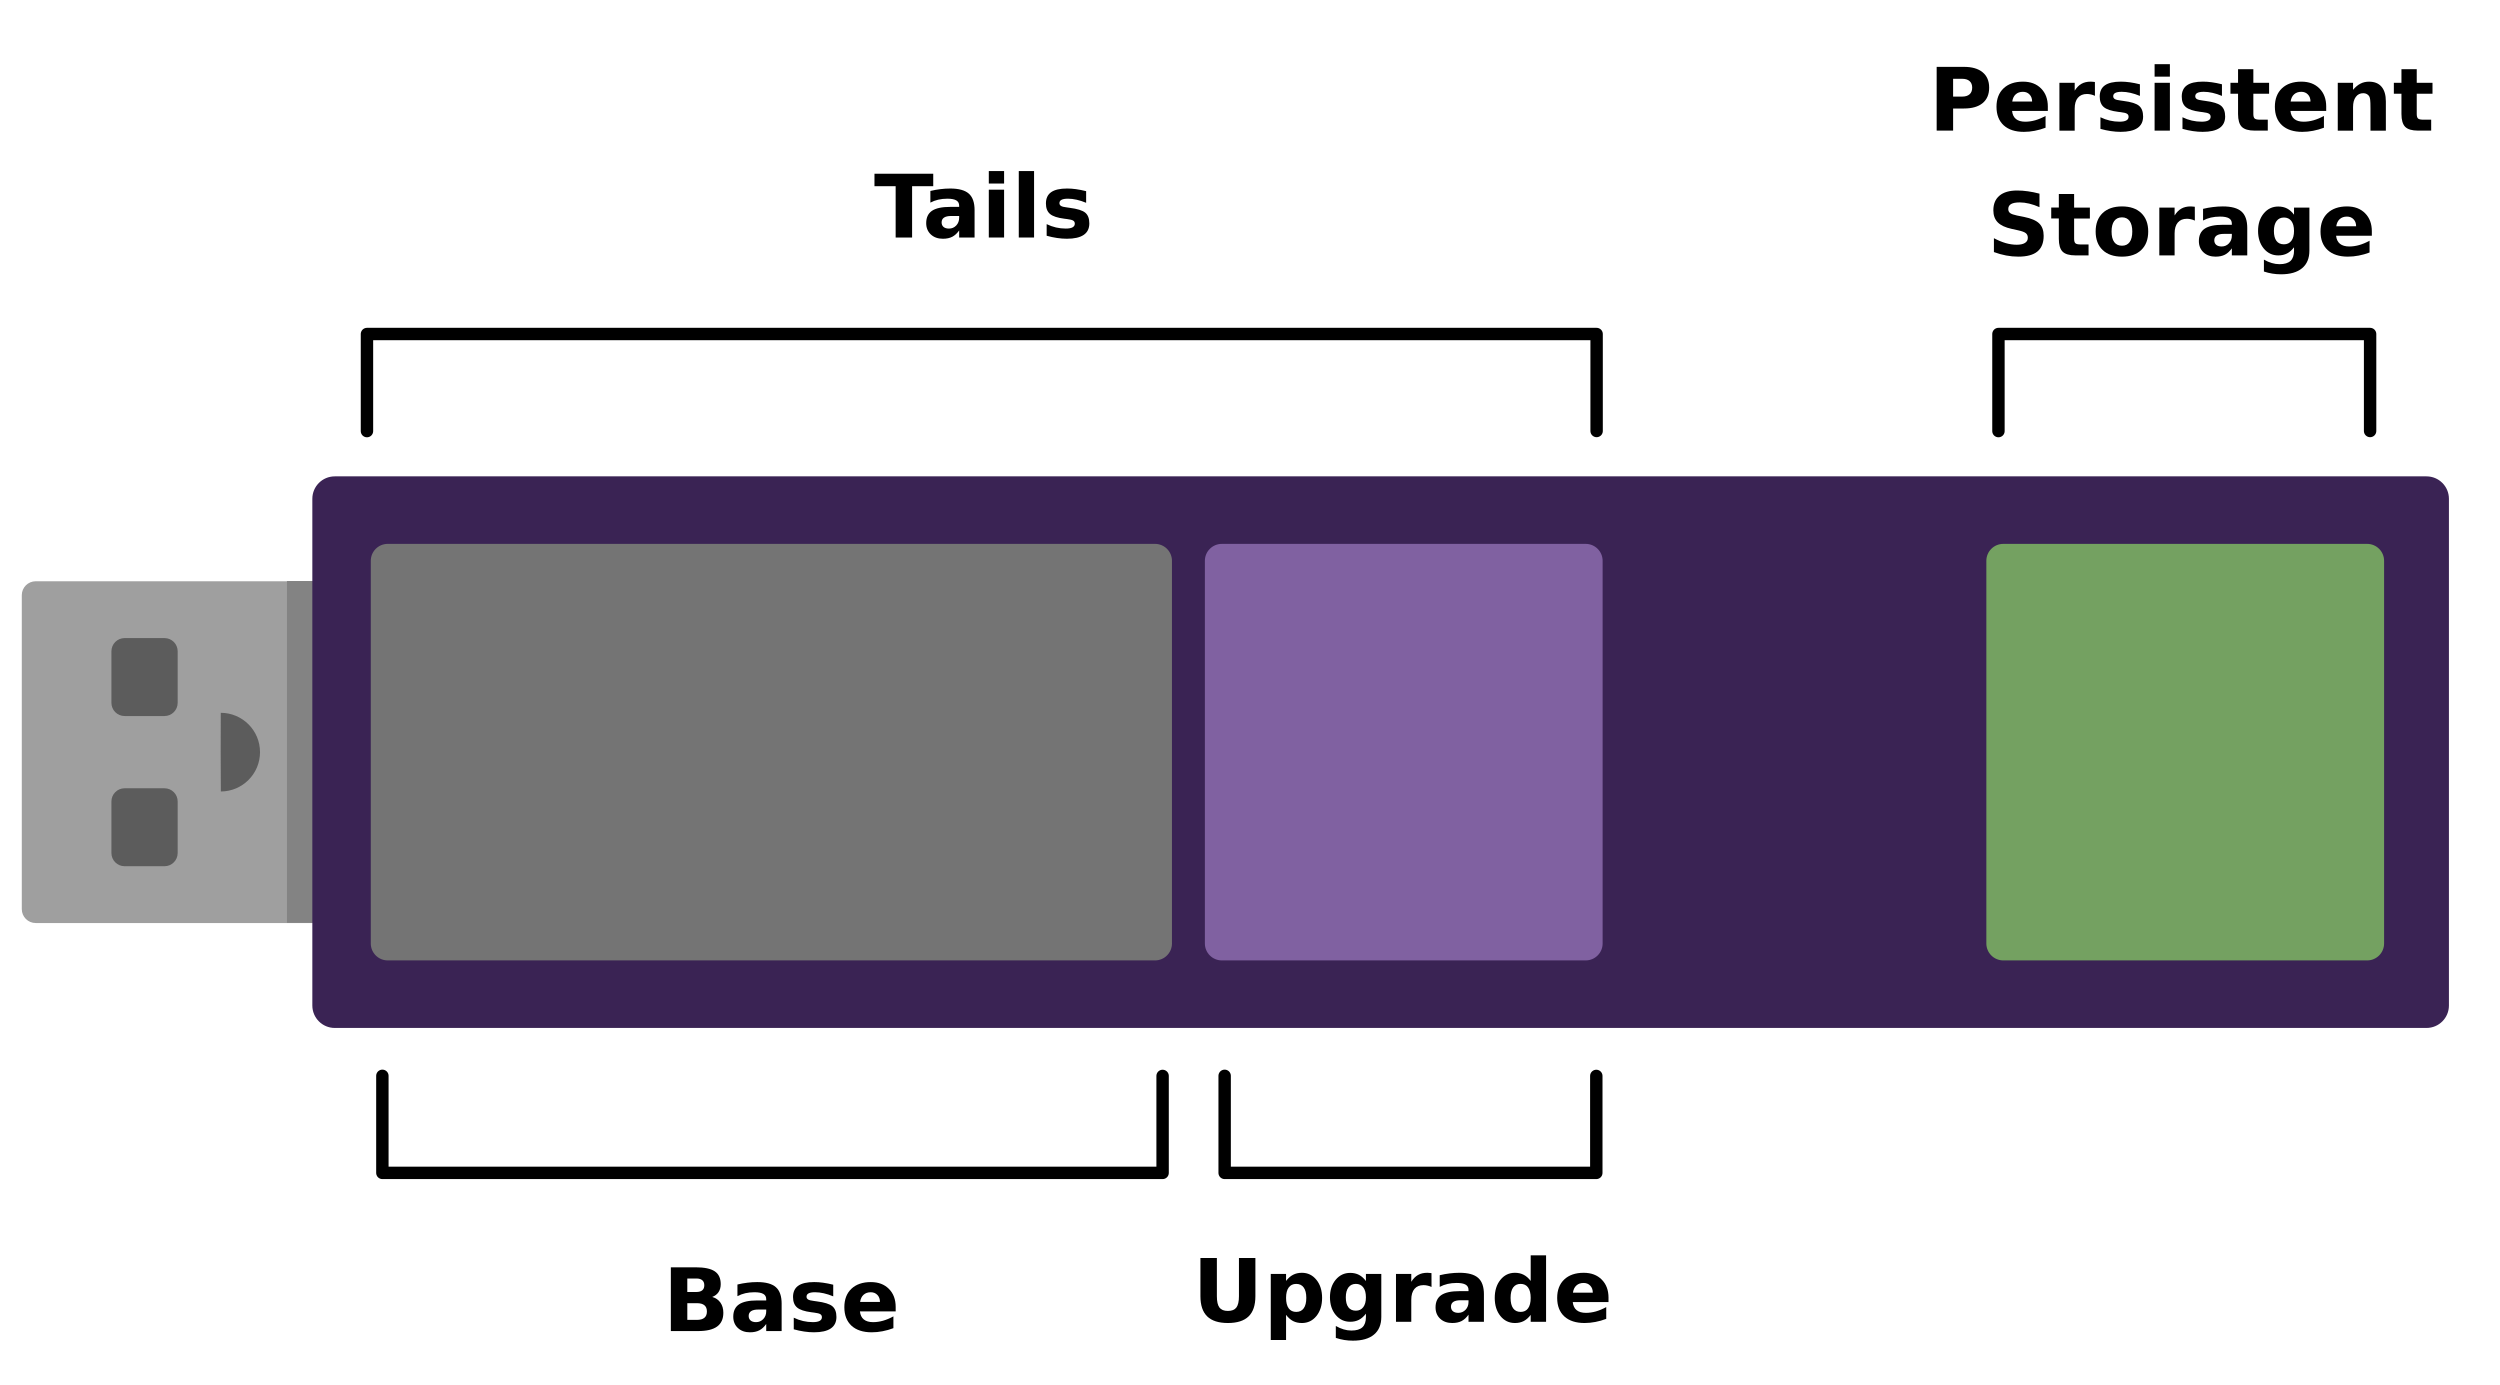
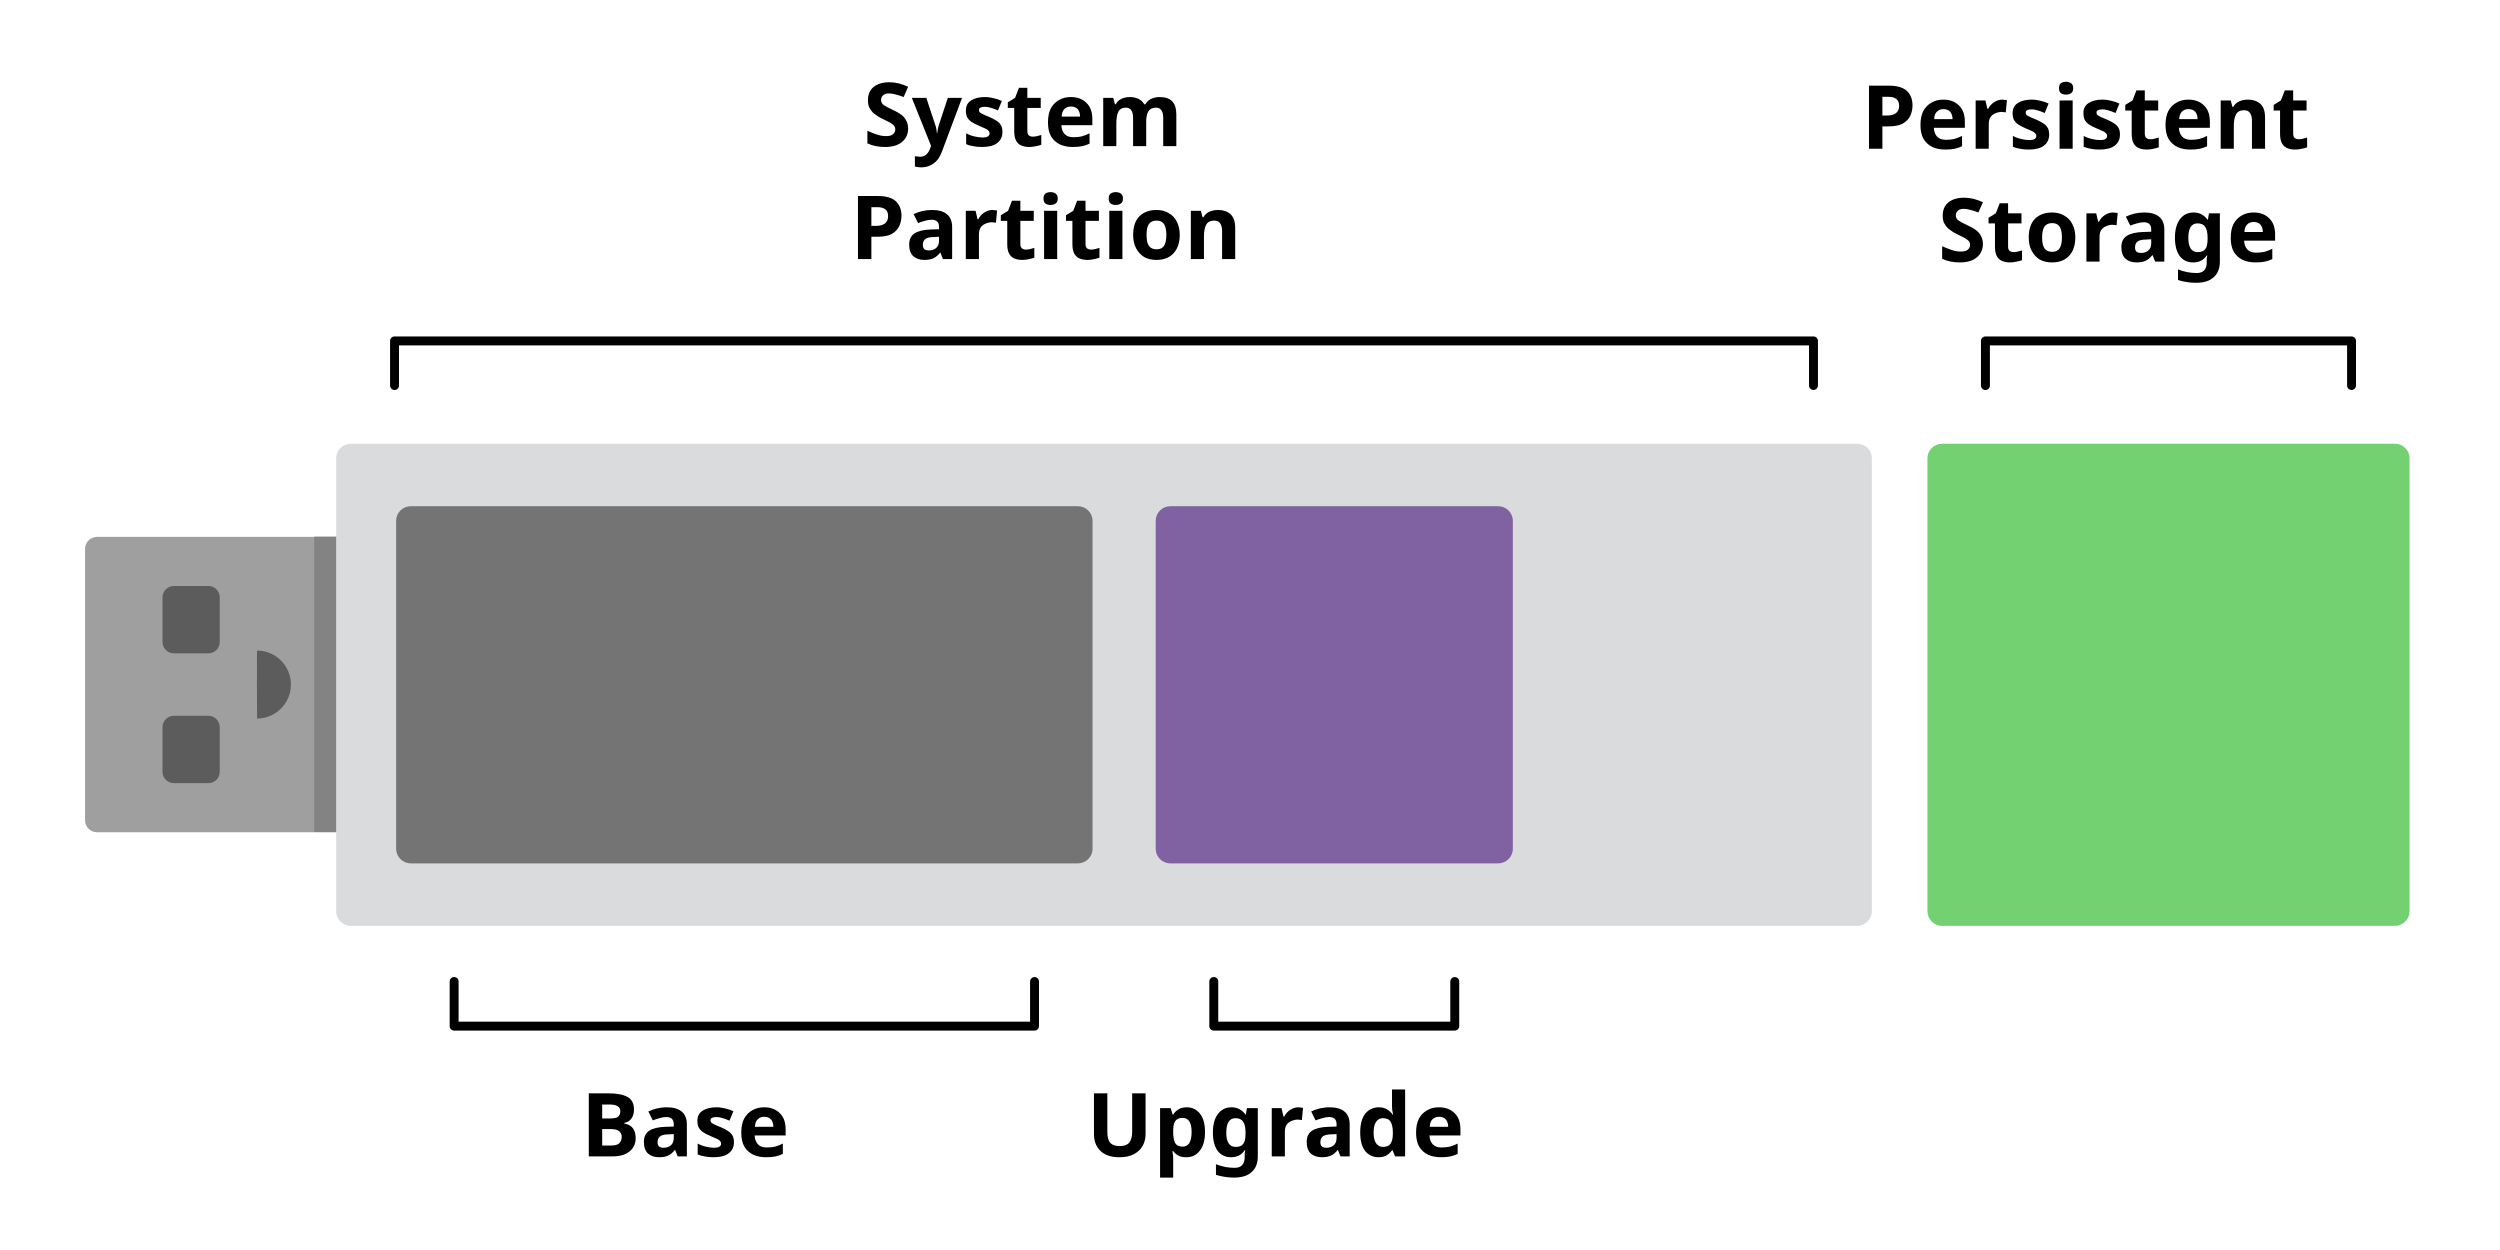
- <svg xmlns="http://www.w3.org/2000/svg" width="121mm" height="67mm" viewBox="0 0 121 67" version="1.1" id="svg8">
+ <svg xmlns="http://www.w3.org/2000/svg" width="140mm" height="70mm" viewBox="0 0 140 70" version="1.1" id="svg8">
  <defs id="defs2">
    <rect x="16.961" y="-50.634" width="41.581" height="18.141" id="rect999" />
    <rect x="16.961" y="-50.634" width="59.869" height="36.168" id="rect999-2" />
    <rect x="16.961" y="-50.634" width="229.038" height="31.338" id="rect1012" />
    <rect x="16.961" y="-50.634" width="38.185" height="22.258" id="rect999-1" />
    <rect x="16.961" y="-50.634" width="229.038" height="31.338" id="rect1048" />
    <rect x="16.961" y="-50.634" width="60.921" height="28.181" id="rect999-1-7" />
    <rect x="16.961" y="-50.634" width="229.038" height="31.338" id="rect1084" />
  </defs>
-   <g id="layer1">
-     <rect style="fill:#9f9f9f;fill-opacity:1;stroke:none;stroke-width:0.065;stroke-linecap:round;stroke-linejoin:bevel;stop-color:#000000" id="rect833-3" width="16.55" height="16.542" x="1.055" y="28.133" ry="0.673" />
-     <rect style="fill:#838383;fill-opacity:1;stroke:none;stroke-width:0.024;stroke-linecap:round;stroke-linejoin:bevel;stop-color:#000000" id="rect833-3-7" width="2.301" height="16.542" x="13.888" y="28.122" ry="0" />
-     <g id="g879" transform="matrix(0.3214722,0,0,0.3214722,3.129856,17.52808)">
-       <rect style="fill:#5c5c5c;fill-opacity:1;stroke:none;stroke-width:0.307;stroke-linecap:round;stroke-linejoin:bevel;stop-color:#000000" id="rect855" width="9.975" height="11.737" x="7.039" y="41.543" ry="1.986" />
-       <rect style="fill:#5c5c5c;fill-opacity:1;stroke:none;stroke-width:0.307;stroke-linecap:round;stroke-linejoin:bevel;stop-color:#000000" id="rect855-6" width="9.975" height="11.737" x="7.039" y="64.156" ry="1.986" />
+   <g id="layer1" transform="translate(-1.05514,-2.831332)">
+     <rect style="fill:#73d171;fill-opacity:1;stroke:none;stroke-width:0.105;stroke-linecap:round;stroke-linejoin:bevel;stop-color:#000000" id="rect833-5-3-5" width="27" height="27" x="108.991" y="27.68" ry="0.82" rx="0.82" />
+     <rect style="fill:#9f9f9f;fill-opacity:1;stroke:none;stroke-width:0.065;stroke-linecap:round;stroke-linejoin:bevel;stop-color:#000000" id="rect833-3" width="16.55" height="16.542" x="5.818" y="32.896" ry="0.673" rx="0.673" />
+     <rect style="fill:#838383;fill-opacity:1;stroke:none;stroke-width:0.024;stroke-linecap:round;stroke-linejoin:bevel;stop-color:#000000" id="rect833-3-7" width="2.301" height="16.542" x="18.65" y="32.884" ry="0" />
+     <rect style="fill:#dadbdc;fill-opacity:1;stroke:none;stroke-width:0.188;stroke-linecap:round;stroke-linejoin:bevel;stop-color:#000000" id="rect833-5-3-5-5" width="86" height="27" x="19.88" y="27.68" ry="0.82" rx="0.82" />
+     <g id="g879" transform="matrix(0.3214722,0,0,0.3214722,7.892356,22.29058)">
+       <rect style="fill:#5c5c5c;fill-opacity:1;stroke:none;stroke-width:0.307;stroke-linecap:round;stroke-linejoin:bevel;stop-color:#000000" id="rect855" width="9.975" height="11.737" x="7.039" y="41.543" ry="1.986" rx="1.986" />
+       <rect style="fill:#5c5c5c;fill-opacity:1;stroke:none;stroke-width:0.307;stroke-linecap:round;stroke-linejoin:bevel;stop-color:#000000" id="rect855-6" width="9.975" height="11.737" x="7.039" y="64.156" ry="1.986" rx="1.986" />
    </g>
-     <path style="fill:#5c5c5c;fill-opacity:1;stroke:none;stroke-width:0.089;stroke-linecap:round;stroke-linejoin:bevel;stop-color:#000000" id="path881" d="M 10.685,34.5 A 1.904,1.904 0 0 1 12.585,36.402 1.904,1.904 0 0 1 10.689,38.308 l -0.008,-1.904 z" />
-     <rect style="fill:#3a2354;stroke:none;stroke-width:0.205;stroke-linecap:round;stroke-linejoin:bevel;stop-color:#000000" id="rect833" width="103.411" height="26.697" x="15.117" y="23.056" ry="1.086" />
-     <rect style="fill:#747474;fill-opacity:1;stroke:none;stroke-width:0.109;stroke-linecap:round;stroke-linejoin:bevel;stop-color:#000000" id="rect833-5" width="38.777" height="20.16" x="17.946" y="26.324" ry="0.82" />
-     <rect style="fill:#8061a1;fill-opacity:1;stroke:none;stroke-width:0.077;stroke-linecap:round;stroke-linejoin:bevel;stop-color:#000000" id="rect833-5-3" width="19.251" height="20.16" x="58.316" y="26.324" ry="0.82" />
-     <rect style="fill:#74a161;fill-opacity:1;stroke:none;stroke-width:0.077;stroke-linecap:round;stroke-linejoin:bevel;stop-color:#000000" id="rect833-5-3-5" width="19.251" height="20.16" x="96.139" y="26.324" ry="0.82" />
-     <path style="fill:none;stroke:#000000;stroke-width:0.6;stroke-linecap:round;stroke-linejoin:round;stroke-miterlimit:4;stroke-dasharray:none;stroke-opacity:1" d="M 17.761,20.865 V 16.167 h 59.515 v 4.693" id="path975" />
-     <path style="fill:none;stroke:#000000;stroke-width:0.6;stroke-linecap:round;stroke-linejoin:round;stroke-miterlimit:4;stroke-dasharray:none;stroke-opacity:1" d="M 96.725,20.865 V 16.167 h 17.988 v 4.693" id="path975-6" />
-     <g aria-label="Tails" transform="matrix(0.4253216,0,0,0.4253216,35.08992,29.49709)" id="text997" style="font-size:9.953px;line-height:1.15;font-family:'Nimbus Roman';-inkscape-font-specification:'Nimbus Roman, ';text-decoration:none;text-decoration-line:none;text-decoration-color:#000000;letter-spacing:0px;word-spacing:0px;white-space:pre;shape-inside:url(#rect999);fill:#000000;stroke-width:4.709;stop-color:#000000">
-       <path d="m 17.01,-49.58 h 6.687 v 1.414 h -2.406 v 5.842 H 19.42 v -5.842 h -2.411 z" style="font-style:normal;font-variant:normal;font-weight:bold;font-stretch:normal;font-size:9.953px;font-family:sans;-inkscape-font-specification:'sans Bold'" id="path948" />
-       <path d="m 25.743,-44.774 q -0.544,0 -0.821,0.185 -0.272,0.185 -0.272,0.544 0,0.33 0.219,0.52 0.224,0.185 0.617,0.185 0.491,0 0.826,-0.35 0.335,-0.355 0.335,-0.885 v -0.199 z m 2.658,-0.656 v 3.106 h -1.754 v -0.807 q -0.35,0.496 -0.787,0.724 -0.437,0.224 -1.064,0.224 -0.846,0 -1.375,-0.491 -0.525,-0.496 -0.525,-1.283 0,-0.957 0.656,-1.405 0.661,-0.447 2.07,-0.447 h 1.025 v -0.136 q 0,-0.413 -0.326,-0.603 -0.326,-0.194 -1.016,-0.194 -0.559,0 -1.04,0.112 -0.481,0.112 -0.894,0.335 v -1.327 q 0.559,-0.136 1.123,-0.204 0.564,-0.073 1.128,-0.073 1.473,0 2.124,0.583 0.656,0.578 0.656,1.886 z" style="font-style:normal;font-variant:normal;font-weight:bold;font-stretch:normal;font-size:9.953px;font-family:sans;-inkscape-font-specification:'sans Bold'" id="path950" />
-       <path d="m 30.02,-47.767 h 1.74 v 5.443 h -1.74 z m 0,-2.119 h 1.74 v 1.419 h -1.74 z" style="font-style:normal;font-variant:normal;font-weight:bold;font-stretch:normal;font-size:9.953px;font-family:sans;-inkscape-font-specification:'sans Bold'" id="path952" />
-       <path d="m 33.431,-49.886 h 1.74 v 7.562 h -1.74 z" style="font-style:normal;font-variant:normal;font-weight:bold;font-stretch:normal;font-size:9.953px;font-family:sans;-inkscape-font-specification:'sans Bold'" id="path954" />
-       <path d="m 41.096,-47.597 v 1.322 q -0.559,-0.233 -1.079,-0.35 -0.52,-0.117 -0.982,-0.117 -0.496,0 -0.739,0.126 -0.238,0.121 -0.238,0.379 0,0.209 0.18,0.321 0.185,0.112 0.656,0.165 l 0.306,0.044 q 1.336,0.17 1.798,0.559 0.462,0.389 0.462,1.22 0,0.87 -0.642,1.307 -0.642,0.437 -1.915,0.437 -0.539,0 -1.118,-0.087 -0.573,-0.083 -1.181,-0.253 v -1.322 q 0.52,0.253 1.064,0.379 0.549,0.126 1.113,0.126 0.51,0 0.768,-0.141 0.258,-0.141 0.258,-0.418 0,-0.233 -0.18,-0.345 -0.175,-0.117 -0.705,-0.18 l -0.306,-0.039 q -1.162,-0.146 -1.628,-0.539 -0.467,-0.394 -0.467,-1.196 0,-0.865 0.593,-1.283 0.593,-0.418 1.818,-0.418 0.481,0 1.011,0.073 0.53,0.073 1.152,0.228 z" style="font-style:normal;font-variant:normal;font-weight:bold;font-stretch:normal;font-size:9.953px;font-family:sans;-inkscape-font-specification:'sans Bold'" id="path956" />
-     </g>
-     <g aria-label="Persistent Storage" transform="matrix(0.4253216,0,0,0.4253216,85.64229,23.87705)" id="text997-9" style="font-size:12.347px;line-height:1.15;font-family:'Nimbus Roman';-inkscape-font-specification:'Nimbus Roman, ';text-decoration:none;text-decoration-line:none;text-decoration-color:#000000;letter-spacing:0px;word-spacing:0px;white-space:pre;shape-inside:url(#rect999-2);fill:#000000;stroke-width:4.709;stop-color:#000000">
-       <path d="m 19.026,-48.53 h 3.106 q 1.385,0 2.124,0.617 0.744,0.612 0.744,1.75 0,1.142 -0.744,1.759 -0.739,0.612 -2.124,0.612 h -1.234 v 2.517 h -1.871 z m 1.871,1.356 v 2.027 h 1.035 q 0.544,0 0.841,-0.262 0.296,-0.267 0.296,-0.753 0,-0.486 -0.296,-0.748 -0.296,-0.262 -0.841,-0.262 z" style="font-style:normal;font-variant:normal;font-weight:bold;font-stretch:normal;font-size:9.953px;font-family:sans-serif;-inkscape-font-specification:'sans-serif Bold';text-align:center;text-anchor:middle" id="path913" />
-       <path d="m 31.676,-44.01 v 0.496 h -4.068 q 0.063,0.612 0.442,0.919 0.379,0.306 1.059,0.306 0.549,0 1.123,-0.16 0.578,-0.165 1.186,-0.496 v 1.341 q -0.617,0.233 -1.234,0.35 -0.617,0.121 -1.234,0.121 -1.477,0 -2.299,-0.748 -0.816,-0.753 -0.816,-2.109 0,-1.332 0.802,-2.095 0.807,-0.763 2.216,-0.763 1.283,0 2.051,0.773 0.773,0.773 0.773,2.065 z m -1.788,-0.578 q 0,-0.496 -0.292,-0.797 -0.287,-0.306 -0.753,-0.306 -0.505,0 -0.821,0.287 -0.316,0.282 -0.394,0.816 z" style="font-style:normal;font-variant:normal;font-weight:bold;font-stretch:normal;font-size:9.953px;font-family:sans-serif;-inkscape-font-specification:'sans-serif Bold';text-align:center;text-anchor:middle" id="path915" />
-       <path d="m 37.037,-45.235 q -0.228,-0.107 -0.457,-0.156 -0.224,-0.053 -0.452,-0.053 -0.671,0 -1.035,0.433 -0.36,0.428 -0.36,1.23 v 2.508 H 32.994 v -5.443 h 1.74 v 0.894 q 0.335,-0.535 0.768,-0.778 0.437,-0.248 1.045,-0.248 0.087,0 0.19,0.01 0.102,0.005 0.296,0.029 z" style="font-style:normal;font-variant:normal;font-weight:bold;font-stretch:normal;font-size:9.953px;font-family:sans-serif;-inkscape-font-specification:'sans-serif Bold';text-align:center;text-anchor:middle" id="path917" />
-       <path d="m 42.155,-46.547 v 1.322 q -0.559,-0.233 -1.079,-0.35 -0.52,-0.117 -0.982,-0.117 -0.496,0 -0.739,0.126 -0.238,0.121 -0.238,0.379 0,0.209 0.18,0.321 0.185,0.112 0.656,0.165 l 0.306,0.044 q 1.336,0.17 1.798,0.559 0.462,0.389 0.462,1.22 0,0.87 -0.642,1.307 -0.642,0.437 -1.915,0.437 -0.539,0 -1.118,-0.087 -0.573,-0.083 -1.181,-0.253 v -1.322 q 0.52,0.253 1.064,0.379 0.549,0.126 1.113,0.126 0.51,0 0.768,-0.141 0.258,-0.141 0.258,-0.418 0,-0.233 -0.18,-0.345 -0.175,-0.117 -0.705,-0.18 L 39.676,-43.412 q -1.162,-0.146 -1.628,-0.539 -0.467,-0.394 -0.467,-1.196 0,-0.865 0.593,-1.283 0.593,-0.418 1.818,-0.418 0.481,0 1.011,0.073 0.53,0.073 1.152,0.228 z" style="font-style:normal;font-variant:normal;font-weight:bold;font-stretch:normal;font-size:9.953px;font-family:sans-serif;-inkscape-font-specification:'sans-serif Bold';text-align:center;text-anchor:middle" id="path919" />
-       <path d="m 43.826,-46.717 h 1.74 v 5.443 h -1.74 z m 0,-2.119 h 1.74 v 1.419 h -1.74 z" style="font-style:normal;font-variant:normal;font-weight:bold;font-stretch:normal;font-size:9.953px;font-family:sans-serif;-inkscape-font-specification:'sans-serif Bold';text-align:center;text-anchor:middle" id="path921" />
-       <path d="m 51.491,-46.547 v 1.322 q -0.559,-0.233 -1.079,-0.35 -0.52,-0.117 -0.982,-0.117 -0.496,0 -0.739,0.126 -0.238,0.121 -0.238,0.379 0,0.209 0.18,0.321 0.185,0.112 0.656,0.165 l 0.306,0.044 q 1.336,0.17 1.798,0.559 0.462,0.389 0.462,1.22 0,0.87 -0.642,1.307 -0.642,0.437 -1.915,0.437 -0.539,0 -1.118,-0.087 -0.573,-0.083 -1.181,-0.253 v -1.322 q 0.52,0.253 1.064,0.379 0.549,0.126 1.113,0.126 0.51,0 0.768,-0.141 0.258,-0.141 0.258,-0.418 0,-0.233 -0.18,-0.345 -0.175,-0.117 -0.705,-0.18 l -0.306,-0.039 q -1.162,-0.146 -1.628,-0.539 -0.467,-0.394 -0.467,-1.196 0,-0.865 0.593,-1.283 0.593,-0.418 1.818,-0.418 0.481,0 1.011,0.073 0.53,0.073 1.152,0.228 z" style="font-style:normal;font-variant:normal;font-weight:bold;font-stretch:normal;font-size:9.953px;font-family:sans-serif;-inkscape-font-specification:'sans-serif Bold';text-align:center;text-anchor:middle" id="path923" />
-       <path d="m 55.063,-48.262 v 1.545 h 1.793 v 1.244 h -1.793 v 2.308 q 0,0.379 0.151,0.515 0.151,0.131 0.598,0.131 h 0.894 v 1.244 h -1.492 q -1.03,0 -1.463,-0.428 -0.428,-0.433 -0.428,-1.463 v -2.308 h -0.865 v -1.244 h 0.865 v -1.545 z" style="font-style:normal;font-variant:normal;font-weight:bold;font-stretch:normal;font-size:9.953px;font-family:sans-serif;-inkscape-font-specification:'sans-serif Bold';text-align:center;text-anchor:middle" id="path925" />
-       <path d="m 63.354,-44.01 v 0.496 h -4.068 q 0.063,0.612 0.442,0.919 0.379,0.306 1.059,0.306 0.549,0 1.123,-0.16 0.578,-0.165 1.186,-0.496 v 1.341 q -0.617,0.233 -1.234,0.35 -0.617,0.121 -1.234,0.121 -1.477,0 -2.299,-0.748 -0.816,-0.753 -0.816,-2.109 0,-1.332 0.802,-2.095 0.807,-0.763 2.216,-0.763 1.283,0 2.051,0.773 0.773,0.773 0.773,2.065 z m -1.788,-0.578 q 0,-0.496 -0.292,-0.797 -0.287,-0.306 -0.753,-0.306 -0.505,0 -0.821,0.287 -0.316,0.282 -0.394,0.816 z" style="font-style:normal;font-variant:normal;font-weight:bold;font-stretch:normal;font-size:9.953px;font-family:sans-serif;-inkscape-font-specification:'sans-serif Bold';text-align:center;text-anchor:middle" id="path927" />
-       <path d="m 70.143,-44.588 v 3.315 h -1.75 v -0.539 -1.997 q 0,-0.705 -0.034,-0.972 -0.029,-0.267 -0.107,-0.394 -0.102,-0.17 -0.277,-0.262 -0.175,-0.097 -0.399,-0.097 -0.544,0 -0.855,0.423 -0.311,0.418 -0.311,1.162 v 2.678 h -1.74 v -5.443 h 1.74 v 0.797 q 0.394,-0.476 0.836,-0.7 0.442,-0.228 0.977,-0.228 0.943,0 1.429,0.578 0.491,0.578 0.491,1.682 z" style="font-style:normal;font-variant:normal;font-weight:bold;font-stretch:normal;font-size:9.953px;font-family:sans-serif;-inkscape-font-specification:'sans-serif Bold';text-align:center;text-anchor:middle" id="path929" />
-       <path d="m 73.657,-48.262 v 1.545 h 1.793 v 1.244 h -1.793 v 2.308 q 0,0.379 0.151,0.515 0.151,0.131 0.598,0.131 h 0.894 v 1.244 h -1.492 q -1.03,0 -1.463,-0.428 -0.428,-0.433 -0.428,-1.463 v -2.308 h -0.865 v -1.244 h 0.865 v -1.545 z" style="font-style:normal;font-variant:normal;font-weight:bold;font-stretch:normal;font-size:9.953px;font-family:sans-serif;-inkscape-font-specification:'sans-serif Bold';text-align:center;text-anchor:middle" id="path931" />
-       <path d="m 30.726,-34.102 v 1.536 q -0.598,-0.267 -1.166,-0.403 -0.569,-0.136 -1.074,-0.136 -0.671,0 -0.991,0.185 -0.321,0.185 -0.321,0.573 0,0.292 0.214,0.457 0.219,0.16 0.787,0.277 l 0.797,0.16 q 1.21,0.243 1.72,0.739 0.51,0.496 0.51,1.409 0,1.2 -0.714,1.788 -0.71,0.583 -2.172,0.583 -0.69,0 -1.385,-0.131 -0.695,-0.131 -1.39,-0.389 v -1.579 q 0.695,0.369 1.341,0.559 0.651,0.185 1.254,0.185 0.612,0 0.938,-0.204 0.326,-0.204 0.326,-0.583 0,-0.34 -0.224,-0.525 -0.219,-0.185 -0.88,-0.33 l -0.724,-0.16 q -1.089,-0.233 -1.594,-0.744 -0.501,-0.51 -0.501,-1.375 0,-1.084 0.7,-1.667 0.7,-0.583 2.012,-0.583 0.598,0 1.23,0.092 0.632,0.087 1.307,0.267 z" style="font-style:normal;font-variant:normal;font-weight:bold;font-stretch:normal;font-size:9.953px;font-family:sans-serif;-inkscape-font-specification:'sans-serif Bold';text-align:center;text-anchor:middle" id="path933" />
-       <path d="m 34.668,-34.063 v 1.545 h 1.793 v 1.244 h -1.793 v 2.308 q 0,0.379 0.151,0.515 0.151,0.131 0.598,0.131 h 0.894 v 1.244 h -1.492 q -1.03,0 -1.463,-0.428 -0.428,-0.433 -0.428,-1.463 v -2.308 h -0.865 v -1.244 h 0.865 v -1.545 z" style="font-style:normal;font-variant:normal;font-weight:bold;font-stretch:normal;font-size:9.953px;font-family:sans-serif;-inkscape-font-specification:'sans-serif Bold';text-align:center;text-anchor:middle" id="path935" />
-       <path d="m 40.116,-31.405 q -0.578,0 -0.885,0.418 -0.301,0.413 -0.301,1.196 0,0.782 0.301,1.2 0.306,0.413 0.885,0.413 0.569,0 0.87,-0.413 0.301,-0.418 0.301,-1.2 0,-0.782 -0.301,-1.196 -0.301,-0.418 -0.87,-0.418 z m 0,-1.244 q 1.405,0 2.192,0.758 0.792,0.758 0.792,2.1 0,1.341 -0.792,2.1 -0.787,0.758 -2.192,0.758 -1.409,0 -2.206,-0.758 -0.792,-0.758 -0.792,-2.1 0,-1.341 0.792,-2.1 0.797,-0.758 2.206,-0.758 z" style="font-style:normal;font-variant:normal;font-weight:bold;font-stretch:normal;font-size:9.953px;font-family:sans-serif;-inkscape-font-specification:'sans-serif Bold';text-align:center;text-anchor:middle" id="path937" />
-       <path d="m 48.407,-31.035 q -0.228,-0.107 -0.457,-0.156 -0.224,-0.053 -0.452,-0.053 -0.671,0 -1.035,0.433 -0.36,0.428 -0.36,1.23 v 2.508 h -1.74 v -5.443 h 1.74 v 0.894 q 0.335,-0.535 0.768,-0.778 0.437,-0.248 1.045,-0.248 0.087,0 0.19,0.01 0.102,0.005 0.296,0.029 z" style="font-style:normal;font-variant:normal;font-weight:bold;font-stretch:normal;font-size:9.953px;font-family:sans-serif;-inkscape-font-specification:'sans-serif Bold';text-align:center;text-anchor:middle" id="path939" />
-       <path d="m 51.712,-29.524 q -0.544,0 -0.821,0.185 -0.272,0.185 -0.272,0.544 0,0.33 0.219,0.52 0.224,0.185 0.617,0.185 0.491,0 0.826,-0.35 0.335,-0.355 0.335,-0.885 v -0.199 z m 2.658,-0.656 v 3.106 h -1.754 v -0.807 q -0.35,0.496 -0.787,0.724 -0.437,0.224 -1.064,0.224 -0.846,0 -1.375,-0.491 -0.525,-0.496 -0.525,-1.283 0,-0.957 0.656,-1.405 0.661,-0.447 2.07,-0.447 h 1.025 v -0.136 q 0,-0.413 -0.326,-0.603 -0.326,-0.194 -1.016,-0.194 -0.559,0 -1.04,0.112 -0.481,0.112 -0.894,0.335 v -1.327 q 0.559,-0.136 1.123,-0.204 0.564,-0.073 1.128,-0.073 1.473,0 2.124,0.583 0.656,0.578 0.656,1.886 z" style="font-style:normal;font-variant:normal;font-weight:bold;font-stretch:normal;font-size:9.953px;font-family:sans-serif;-inkscape-font-specification:'sans-serif Bold';text-align:center;text-anchor:middle" id="path941" />
-       <path d="m 59.692,-27.998 q -0.36,0.476 -0.792,0.7 -0.433,0.224 -1.001,0.224 -0.996,0 -1.648,-0.782 -0.651,-0.787 -0.651,-2.002 0,-1.22 0.651,-1.997 0.651,-0.782 1.648,-0.782 0.569,0 1.001,0.224 0.433,0.224 0.792,0.705 v -0.807 h 1.75 v 4.894 q 0,1.312 -0.831,2.002 -0.826,0.695 -2.401,0.695 -0.51,0 -0.987,-0.078 -0.476,-0.078 -0.957,-0.238 v -1.356 q 0.457,0.262 0.894,0.389 0.437,0.131 0.88,0.131 0.855,0 1.254,-0.374 0.399,-0.374 0.399,-1.171 z m -1.147,-3.387 q -0.539,0 -0.841,0.399 -0.301,0.399 -0.301,1.128 0,0.748 0.292,1.137 0.292,0.384 0.85,0.384 0.544,0 0.846,-0.399 0.301,-0.399 0.301,-1.123 0,-0.729 -0.301,-1.128 -0.301,-0.399 -0.846,-0.399 z" style="font-style:normal;font-variant:normal;font-weight:bold;font-stretch:normal;font-size:9.953px;font-family:sans-serif;-inkscape-font-specification:'sans-serif Bold';text-align:center;text-anchor:middle" id="path943" />
-       <path d="m 68.547,-29.811 v 0.496 h -4.068 q 0.063,0.612 0.442,0.919 0.379,0.306 1.059,0.306 0.549,0 1.123,-0.16 0.578,-0.165 1.186,-0.496 v 1.341 q -0.617,0.233 -1.234,0.35 -0.617,0.121 -1.234,0.121 -1.477,0 -2.299,-0.748 -0.816,-0.753 -0.816,-2.109 0,-1.332 0.802,-2.095 0.807,-0.763 2.216,-0.763 1.283,0 2.051,0.773 0.773,0.773 0.773,2.065 z m -1.788,-0.578 q 0,-0.496 -0.292,-0.797 -0.287,-0.306 -0.753,-0.306 -0.505,0 -0.821,0.287 -0.316,0.282 -0.394,0.816 z" style="font-style:normal;font-variant:normal;font-weight:bold;font-stretch:normal;font-size:9.953px;font-family:sans-serif;-inkscape-font-specification:'sans-serif Bold';text-align:center;text-anchor:middle" id="path945" />
-     </g>
-     <g aria-label="Base" transform="matrix(0.4253216,0,0,0.4253216,24.86704,82.42498)" id="text997-2" style="font-size:9.953px;line-height:1.15;font-family:'Nimbus Roman';-inkscape-font-specification:'Nimbus Roman, ';text-decoration:none;text-decoration-line:none;text-decoration-color:#000000;letter-spacing:0px;word-spacing:0px;white-space:pre;shape-inside:url(#rect999-1);fill:#000000;stroke-width:4.709;stop-color:#000000">
-       <path d="m 20.781,-46.771 q 0.442,0 0.671,-0.194 0.228,-0.194 0.228,-0.573 0,-0.374 -0.228,-0.569 -0.228,-0.199 -0.671,-0.199 h -1.035 v 1.536 z m 0.063,3.174 q 0.564,0 0.846,-0.238 0.287,-0.238 0.287,-0.719 0,-0.471 -0.282,-0.705 -0.282,-0.238 -0.85,-0.238 h -1.098 v 1.9 z m 1.74,-2.61 q 0.603,0.175 0.933,0.646 0.33,0.471 0.33,1.157 0,1.05 -0.71,1.565 -0.71,0.515 -2.158,0.515 h -3.106 v -7.256 h 2.809 q 1.511,0 2.187,0.457 0.68,0.457 0.68,1.463 0,0.53 -0.248,0.904 -0.248,0.369 -0.719,0.549 z" style="font-style:normal;font-variant:normal;font-weight:bold;font-stretch:normal;font-size:9.953px;font-family:sans-serif;-inkscape-font-specification:'sans-serif Bold'" id="path974" />
-       <path d="m 27.823,-44.774 q -0.544,0 -0.821,0.185 -0.272,0.185 -0.272,0.544 0,0.33 0.219,0.52 0.224,0.185 0.617,0.185 0.491,0 0.826,-0.35 0.335,-0.355 0.335,-0.885 v -0.199 z m 2.658,-0.656 v 3.106 h -1.754 v -0.807 q -0.35,0.496 -0.787,0.724 -0.437,0.224 -1.064,0.224 -0.846,0 -1.375,-0.491 -0.525,-0.496 -0.525,-1.283 0,-0.957 0.656,-1.405 0.661,-0.447 2.07,-0.447 h 1.025 v -0.136 q 0,-0.413 -0.326,-0.603 -0.326,-0.194 -1.016,-0.194 -0.559,0 -1.04,0.112 -0.481,0.112 -0.894,0.335 v -1.327 q 0.559,-0.136 1.123,-0.204 0.564,-0.073 1.128,-0.073 1.473,0 2.124,0.583 0.656,0.578 0.656,1.886 z" style="font-style:normal;font-variant:normal;font-weight:bold;font-stretch:normal;font-size:9.953px;font-family:sans-serif;-inkscape-font-specification:'sans-serif Bold'" id="path976" />
-       <path d="m 36.352,-47.597 v 1.322 q -0.559,-0.233 -1.079,-0.35 -0.52,-0.117 -0.982,-0.117 -0.496,0 -0.739,0.126 -0.238,0.121 -0.238,0.379 0,0.209 0.18,0.321 0.185,0.112 0.656,0.165 l 0.306,0.044 q 1.336,0.17 1.798,0.559 0.462,0.389 0.462,1.22 0,0.87 -0.642,1.307 -0.642,0.437 -1.915,0.437 -0.539,0 -1.118,-0.087 -0.573,-0.083 -1.181,-0.253 v -1.322 q 0.52,0.253 1.064,0.379 0.549,0.126 1.113,0.126 0.51,0 0.768,-0.141 0.258,-0.141 0.258,-0.418 0,-0.233 -0.18,-0.345 -0.175,-0.117 -0.705,-0.18 l -0.306,-0.039 q -1.162,-0.146 -1.628,-0.539 -0.467,-0.394 -0.467,-1.196 0,-0.865 0.593,-1.283 0.593,-0.418 1.818,-0.418 0.481,0 1.011,0.073 0.53,0.073 1.152,0.228 z" style="font-style:normal;font-variant:normal;font-weight:bold;font-stretch:normal;font-size:9.953px;font-family:sans-serif;-inkscape-font-specification:'sans-serif Bold'" id="path978" />
-       <path d="m 43.458,-45.06 v 0.496 H 39.39 q 0.063,0.612 0.442,0.919 0.379,0.306 1.059,0.306 0.549,0 1.123,-0.16 0.578,-0.165 1.186,-0.496 v 1.341 q -0.617,0.233 -1.234,0.35 -0.617,0.121 -1.234,0.121 -1.477,0 -2.299,-0.748 -0.816,-0.753 -0.816,-2.109 0,-1.332 0.802,-2.095 0.807,-0.763 2.216,-0.763 1.283,0 2.051,0.773 0.773,0.773 0.773,2.065 z m -1.788,-0.578 q 0,-0.496 -0.292,-0.797 -0.287,-0.306 -0.753,-0.306 -0.505,0 -0.821,0.287 -0.316,0.282 -0.394,0.816 z" style="font-style:normal;font-variant:normal;font-weight:bold;font-stretch:normal;font-size:9.953px;font-family:sans-serif;-inkscape-font-specification:'sans-serif Bold'" id="path980" />
-     </g>
-     <g aria-label="Upgrade" transform="matrix(0.4253216,0,0,0.4253216,50.49839,81.97514)" id="text997-2-0" style="font-size:9.953px;line-height:1.15;font-family:'Nimbus Roman';-inkscape-font-specification:'Nimbus Roman, ';text-decoration:none;text-decoration-line:none;text-decoration-color:#000000;letter-spacing:0px;word-spacing:0px;white-space:pre;shape-inside:url(#rect999-1-7);fill:#000000;stroke-width:4.709;stop-color:#000000">
-       <path d="m 17.875,-49.58 h 1.871 v 4.35 q 0,0.899 0.292,1.288 0.296,0.384 0.962,0.384 0.671,0 0.962,-0.384 0.296,-0.389 0.296,-1.288 v -4.35 h 1.871 v 4.35 q 0,1.541 -0.773,2.294 -0.773,0.753 -2.357,0.753 -1.579,0 -2.352,-0.753 -0.773,-0.753 -0.773,-2.294 z" style="font-style:normal;font-variant:normal;font-weight:bold;font-stretch:normal;font-size:9.953px;font-family:sans-serif;-inkscape-font-specification:'sans-serif Bold'" id="path959" />
-       <path d="m 27.619,-43.111 v 2.858 H 25.879 v -7.514 h 1.74 v 0.797 q 0.36,-0.476 0.797,-0.7 0.437,-0.228 1.006,-0.228 1.006,0 1.652,0.802 0.646,0.797 0.646,2.056 0,1.259 -0.646,2.061 -0.646,0.797 -1.652,0.797 -0.569,0 -1.006,-0.224 -0.437,-0.228 -0.797,-0.705 z m 1.157,-3.523 q -0.559,0 -0.86,0.413 -0.296,0.408 -0.296,1.181 0,0.773 0.296,1.186 0.301,0.408 0.86,0.408 0.559,0 0.85,-0.408 0.296,-0.408 0.296,-1.186 0,-0.778 -0.296,-1.186 -0.292,-0.408 -0.85,-0.408 z" style="font-style:normal;font-variant:normal;font-weight:bold;font-stretch:normal;font-size:9.953px;font-family:sans-serif;-inkscape-font-specification:'sans-serif Bold'" id="path961" />
-       <path d="m 36.707,-43.248 q -0.36,0.476 -0.792,0.7 -0.433,0.224 -1.001,0.224 -0.996,0 -1.648,-0.782 -0.651,-0.787 -0.651,-2.002 0,-1.22 0.651,-1.997 0.651,-0.782 1.648,-0.782 0.569,0 1.001,0.224 0.433,0.224 0.792,0.705 v -0.807 h 1.75 v 4.894 q 0,1.312 -0.831,2.002 -0.826,0.695 -2.401,0.695 -0.51,0 -0.987,-0.078 -0.476,-0.078 -0.957,-0.238 v -1.356 q 0.457,0.262 0.894,0.389 0.437,0.131 0.88,0.131 0.855,0 1.254,-0.374 0.399,-0.374 0.399,-1.171 z m -1.147,-3.387 q -0.539,0 -0.841,0.399 -0.301,0.399 -0.301,1.128 0,0.748 0.292,1.137 0.292,0.384 0.85,0.384 0.544,0 0.846,-0.399 0.301,-0.399 0.301,-1.123 0,-0.729 -0.301,-1.128 -0.301,-0.399 -0.846,-0.399 z" style="font-style:normal;font-variant:normal;font-weight:bold;font-stretch:normal;font-size:9.953px;font-family:sans-serif;-inkscape-font-specification:'sans-serif Bold'" id="path963" />
-       <path d="m 44.172,-46.285 q -0.228,-0.107 -0.457,-0.156 -0.224,-0.053 -0.452,-0.053 -0.671,0 -1.035,0.433 -0.36,0.428 -0.36,1.23 v 2.508 h -1.74 v -5.443 h 1.74 v 0.894 q 0.335,-0.535 0.768,-0.778 0.437,-0.248 1.045,-0.248 0.087,0 0.19,0.01 0.102,0.005 0.296,0.029 z" style="font-style:normal;font-variant:normal;font-weight:bold;font-stretch:normal;font-size:9.953px;font-family:sans-serif;-inkscape-font-specification:'sans-serif Bold'" id="path965" />
-       <path d="m 47.477,-44.774 q -0.544,0 -0.821,0.185 -0.272,0.185 -0.272,0.544 0,0.33 0.219,0.52 0.224,0.185 0.617,0.185 0.491,0 0.826,-0.35 0.335,-0.355 0.335,-0.885 v -0.199 z m 2.658,-0.656 v 3.106 h -1.754 v -0.807 q -0.35,0.496 -0.787,0.724 -0.437,0.224 -1.064,0.224 -0.846,0 -1.375,-0.491 -0.525,-0.496 -0.525,-1.283 0,-0.957 0.656,-1.405 0.661,-0.447 2.07,-0.447 h 1.025 v -0.136 q 0,-0.413 -0.326,-0.603 -0.326,-0.194 -1.016,-0.194 -0.559,0 -1.04,0.112 -0.481,0.112 -0.894,0.335 v -1.327 q 0.559,-0.136 1.123,-0.204 0.564,-0.073 1.128,-0.073 1.473,0 2.124,0.583 0.656,0.578 0.656,1.886 z" style="font-style:normal;font-variant:normal;font-weight:bold;font-stretch:normal;font-size:9.953px;font-family:sans-serif;-inkscape-font-specification:'sans-serif Bold'" id="path967" />
-       <path d="m 55.457,-46.97 v -2.916 h 1.75 v 7.562 h -1.75 v -0.787 q -0.36,0.481 -0.792,0.705 -0.433,0.224 -1.001,0.224 -1.006,0 -1.652,-0.797 -0.646,-0.802 -0.646,-2.061 0,-1.259 0.646,-2.056 0.646,-0.802 1.652,-0.802 0.564,0 0.996,0.228 0.437,0.224 0.797,0.7 z m -1.147,3.523 q 0.559,0 0.85,-0.408 0.296,-0.408 0.296,-1.186 0,-0.778 -0.296,-1.186 -0.292,-0.408 -0.85,-0.408 -0.554,0 -0.85,0.408 -0.292,0.408 -0.292,1.186 0,0.778 0.292,1.186 0.296,0.408 0.85,0.408 z" style="font-style:normal;font-variant:normal;font-weight:bold;font-stretch:normal;font-size:9.953px;font-family:sans-serif;-inkscape-font-specification:'sans-serif Bold'" id="path969" />
-       <path d="m 64.312,-45.06 v 0.496 h -4.068 q 0.063,0.612 0.442,0.919 0.379,0.306 1.059,0.306 0.549,0 1.123,-0.16 0.578,-0.165 1.186,-0.496 v 1.341 q -0.617,0.233 -1.234,0.35 -0.617,0.121 -1.234,0.121 -1.477,0 -2.299,-0.748 -0.816,-0.753 -0.816,-2.109 0,-1.332 0.802,-2.095 0.807,-0.763 2.216,-0.763 1.283,0 2.051,0.773 0.773,0.773 0.773,2.065 z m -1.788,-0.578 q 0,-0.496 -0.292,-0.797 -0.287,-0.306 -0.753,-0.306 -0.505,0 -0.821,0.287 -0.316,0.282 -0.394,0.816 z" style="font-style:normal;font-variant:normal;font-weight:bold;font-stretch:normal;font-size:9.953px;font-family:sans-serif;-inkscape-font-specification:'sans-serif Bold'" id="path971" />
-     </g>
-     <path style="fill:none;stroke:#000000;stroke-width:0.6;stroke-linecap:round;stroke-linejoin:round;stroke-miterlimit:4;stroke-dasharray:none;stroke-opacity:1" d="m 59.273,52.07 v 4.698 h 17.988 v -4.693" id="path975-6-9" />
-     <path style="fill:none;stroke:#000000;stroke-width:0.6;stroke-linecap:round;stroke-linejoin:round;stroke-miterlimit:4;stroke-dasharray:none;stroke-opacity:1" d="m 18.507,52.07 v 4.698 H 56.27 v -4.693" id="path975-6-3" />
+     <path style="fill:#5c5c5c;fill-opacity:1;stroke:none;stroke-width:0.089;stroke-linecap:round;stroke-linejoin:bevel;stop-color:#000000" id="path881" d="m 15.447,39.263 a 1.904,1.904 0 0 1 1.9,1.902 1.904,1.904 0 0 1 -1.896,1.906 l -0.008,-1.904 z" />
+     <rect style="fill:#747474;fill-opacity:1;stroke:none;stroke-width:0.109;stroke-linecap:round;stroke-linejoin:bevel;stop-color:#000000" id="rect833-5" width="39" height="20" x="23.238" y="31.18" ry="0.82" rx="0.82" />
+     <rect style="fill:#8061a1;fill-opacity:1;stroke:none;stroke-width:0.078;stroke-linecap:round;stroke-linejoin:bevel;stop-color:#000000" id="rect833-5-3" width="20" height="20" x="65.774" y="31.18" ry="0.82" rx="0.82" />
+     <path style="fill:none;stroke:#000000;stroke-width:0.5;stroke-linecap:round;stroke-linejoin:round;stroke-miterlimit:4;stroke-dasharray:none;stroke-opacity:1" d="m 23.149,24.422 v -2.5 h 79.461 v 2.497" id="path975" />
+     <path style="fill:none;stroke:#000000;stroke-width:0.5;stroke-linecap:round;stroke-linejoin:round;stroke-miterlimit:4;stroke-dasharray:none;stroke-opacity:1" d="m 112.239,24.422 v -2.5 h 20.503 v 2.497" id="path975-6" />
+     <text xml:space="preserve" style="font-size:4.939px;line-height:1.25;font-family:'Adobe Jenson Pro';-inkscape-font-specification:'Adobe Jenson Pro';text-decoration-line:none;text-decoration-color:#000000;letter-spacing:0px;word-spacing:0px;writing-mode:lr-tb;white-space:pre;fill:#000000;stroke-width:1.246" x="122.342" y="11.16" id="text2958">
+       <tspan id="tspan2956" style="font-style:normal;font-variant:normal;font-weight:bold;font-stretch:normal;font-size:4.939px;font-family:'Source Sans Pro';-inkscape-font-specification:'Source Sans Pro';text-align:center;text-anchor:middle;stroke-width:1.246" x="122.342" y="11.16">Persistent</tspan>
+       <tspan style="font-style:normal;font-variant:normal;font-weight:bold;font-stretch:normal;font-size:4.939px;font-family:'Source Sans Pro';-inkscape-font-specification:'Source Sans Pro';text-align:center;text-anchor:middle;stroke-width:1.246" x="122.342" y="17.481" id="tspan2960">Storage</tspan>
+     </text>
+     <text xml:space="preserve" style="font-size:4.939px;line-height:1.25;font-family:'Adobe Jenson Pro';-inkscape-font-specification:'Adobe Jenson Pro';text-decoration-line:none;text-decoration-color:#000000;letter-spacing:0px;word-spacing:0px;writing-mode:lr-tb;white-space:pre;fill:#000000;stroke-width:1.246" x="62.838" y="11.016" id="text3152">
+       <tspan style="font-style:normal;font-variant:normal;font-weight:bold;font-stretch:normal;font-size:4.939px;font-family:'Source Sans Pro';-inkscape-font-specification:'Source Sans Pro';text-align:center;text-anchor:middle;stroke-width:1.246" x="62.838" y="11.016" id="tspan3150">System</tspan>
+       <tspan style="font-style:normal;font-variant:normal;font-weight:bold;font-stretch:normal;font-size:4.939px;font-family:'Source Sans Pro';-inkscape-font-specification:'Source Sans Pro';text-align:center;text-anchor:middle;stroke-width:1.246" x="62.838" y="17.338" id="tspan3156">Partition</tspan>
+     </text>
+     <text xml:space="preserve" style="font-size:4.939px;line-height:1.25;font-family:'Adobe Jenson Pro';-inkscape-font-specification:'Adobe Jenson Pro';text-decoration-line:none;text-decoration-color:#000000;letter-spacing:0px;word-spacing:0px;writing-mode:lr-tb;white-space:pre;fill:#000000;stroke-width:1.246" x="42.639" y="67.587" id="text3152-6">
+       <tspan style="font-style:normal;font-variant:normal;font-weight:bold;font-stretch:normal;font-size:4.939px;font-family:'Source Sans Pro';-inkscape-font-specification:'Source Sans Pro';text-align:center;text-anchor:middle;stroke-width:1.246" x="42.639" y="67.587" id="tspan3156-9">Base</tspan>
+     </text>
+     <path style="fill:none;stroke:#000000;stroke-width:0.5;stroke-linecap:round;stroke-linejoin:round;stroke-miterlimit:4;stroke-dasharray:none;stroke-opacity:1" d="m 69.027,57.794 v 2.5 h 13.495 v -2.497" id="path975-6-9" />
+     <path style="fill:none;stroke:#000000;stroke-width:0.5;stroke-linecap:round;stroke-linejoin:round;stroke-miterlimit:4;stroke-dasharray:none;stroke-opacity:1" d="m 26.487,57.794 v 2.5 h 32.502 v -2.497" id="path975-6-3" />
+     <text xml:space="preserve" style="font-size:4.939px;line-height:1.25;font-family:'Adobe Jenson Pro';-inkscape-font-specification:'Adobe Jenson Pro';text-decoration-line:none;text-decoration-color:#000000;letter-spacing:0px;word-spacing:0px;writing-mode:lr-tb;white-space:pre;fill:#000000;stroke-width:1.246" x="75.685" y="67.587" id="text4738">
+       <tspan style="font-style:normal;font-variant:normal;font-weight:bold;font-stretch:normal;font-size:4.939px;font-family:'Source Sans Pro';-inkscape-font-specification:'Source Sans Pro';text-align:center;text-anchor:middle;stroke-width:1.246" x="75.685" y="67.587" id="tspan4736">Upgrade</tspan>
+     </text>
  </g>
</svg>
